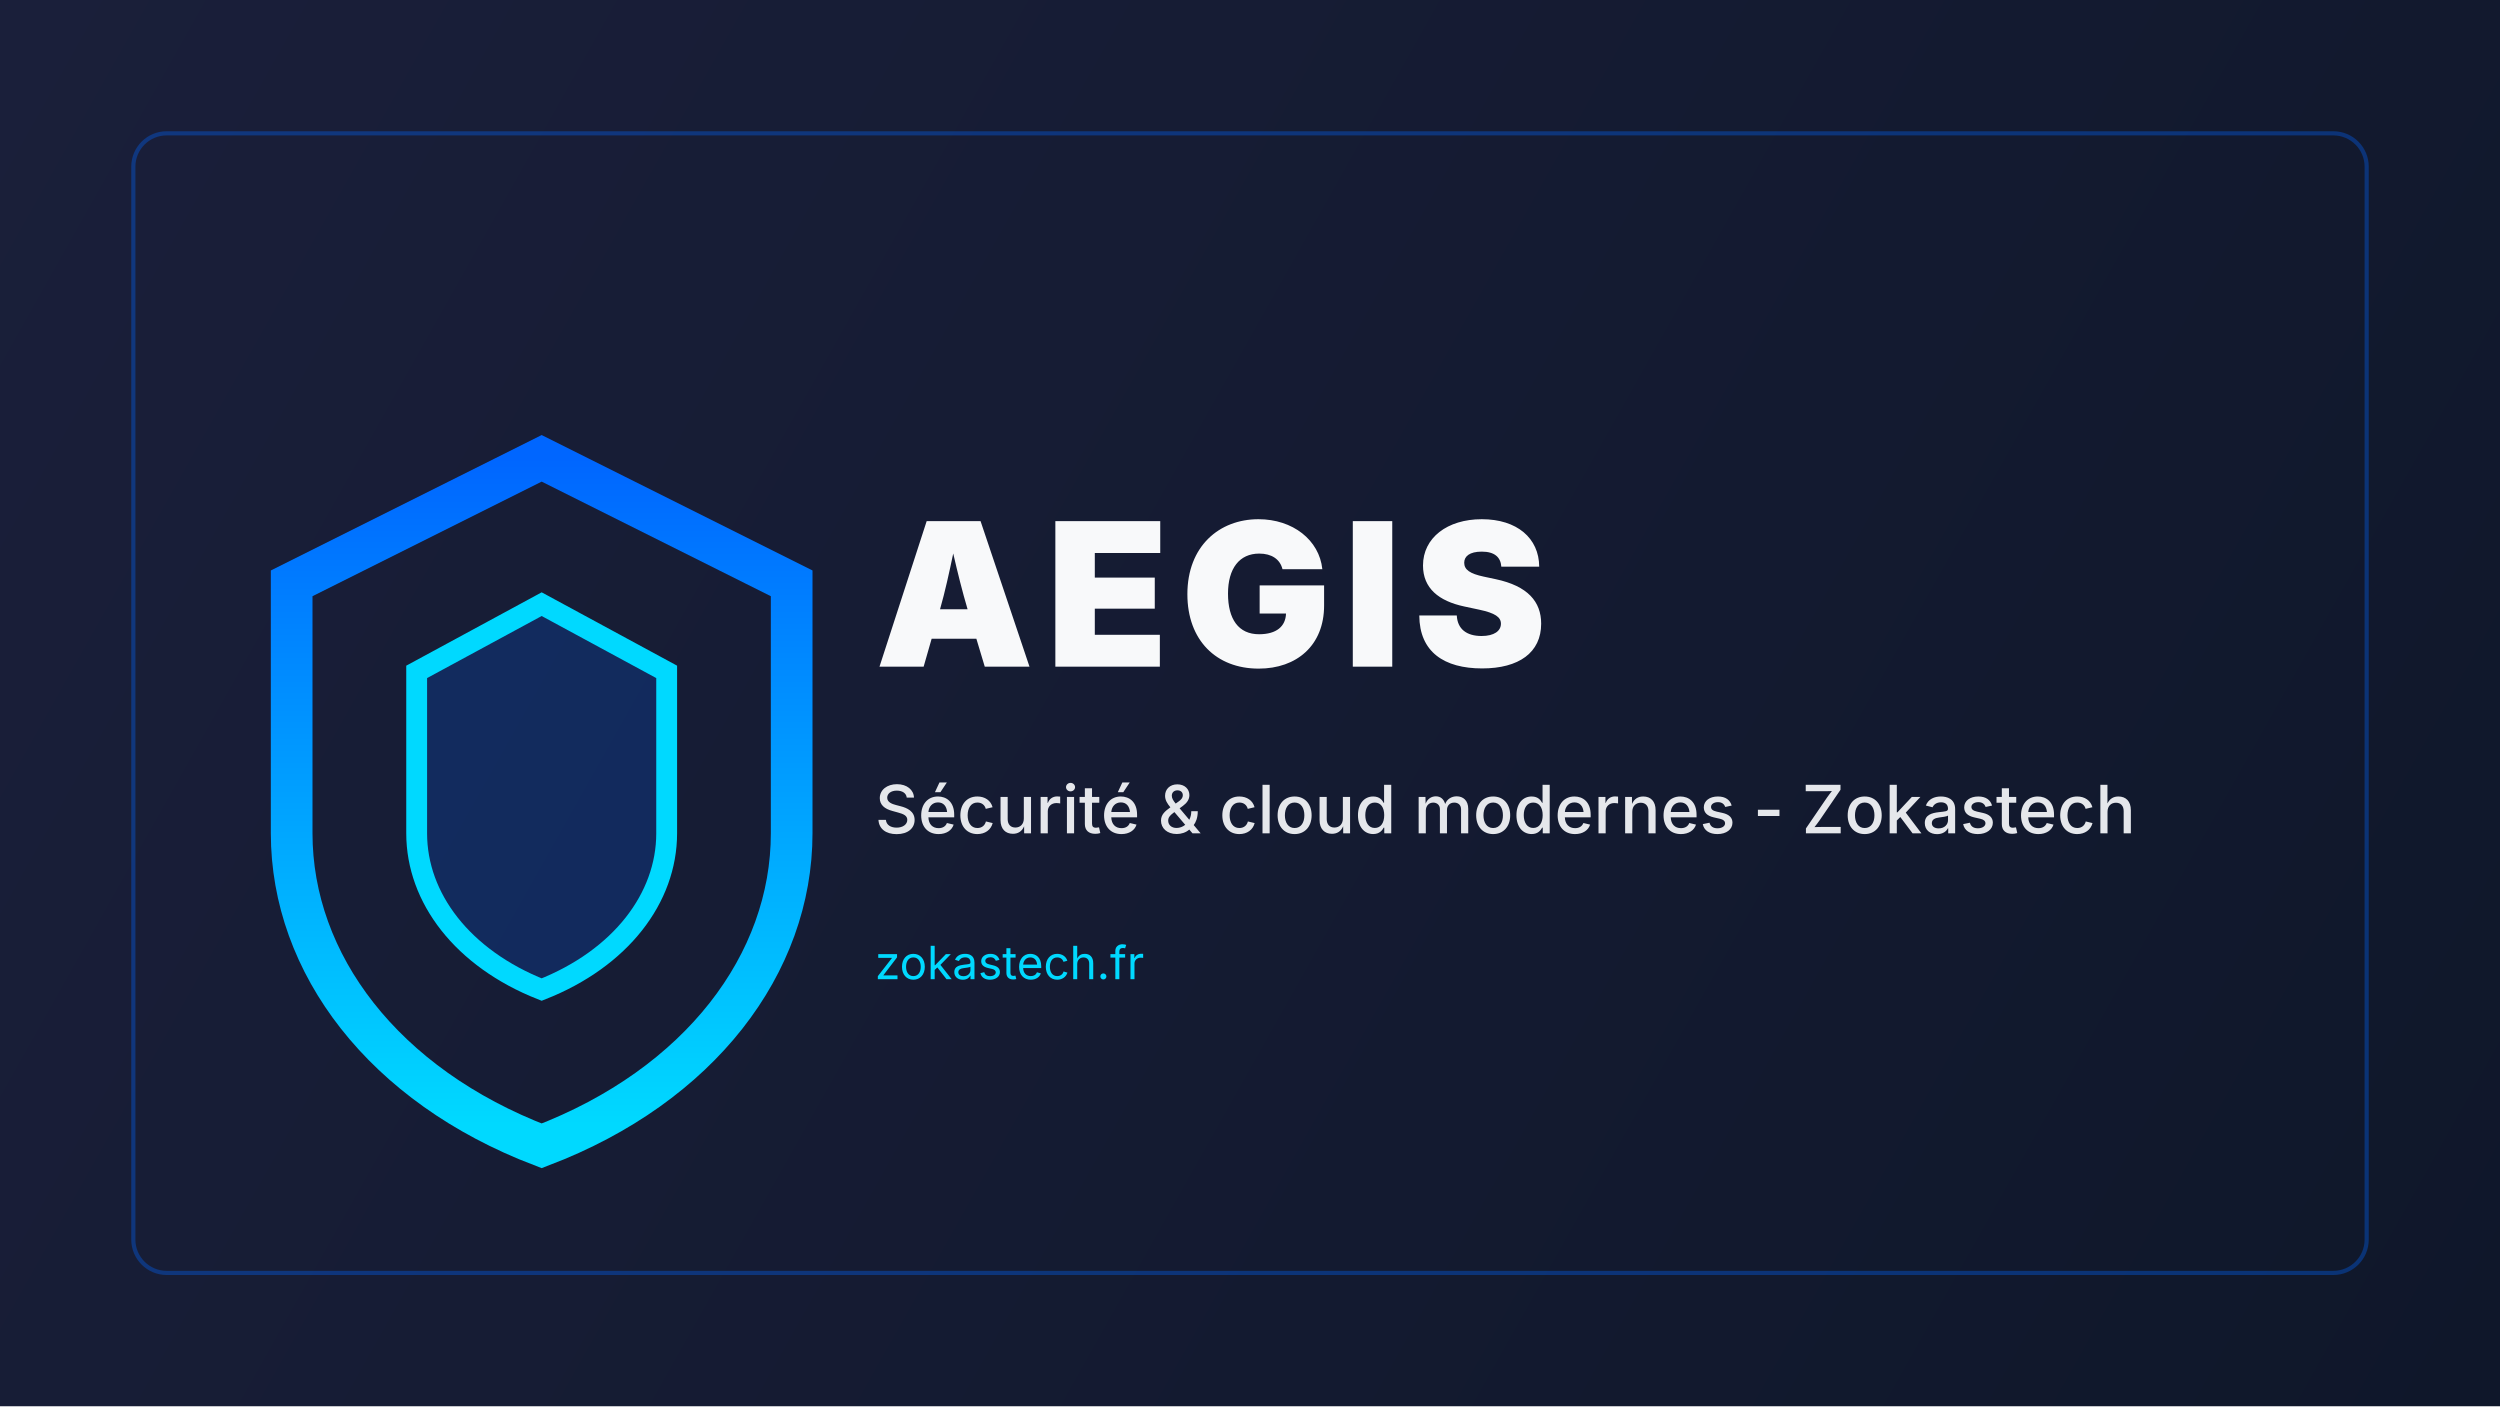
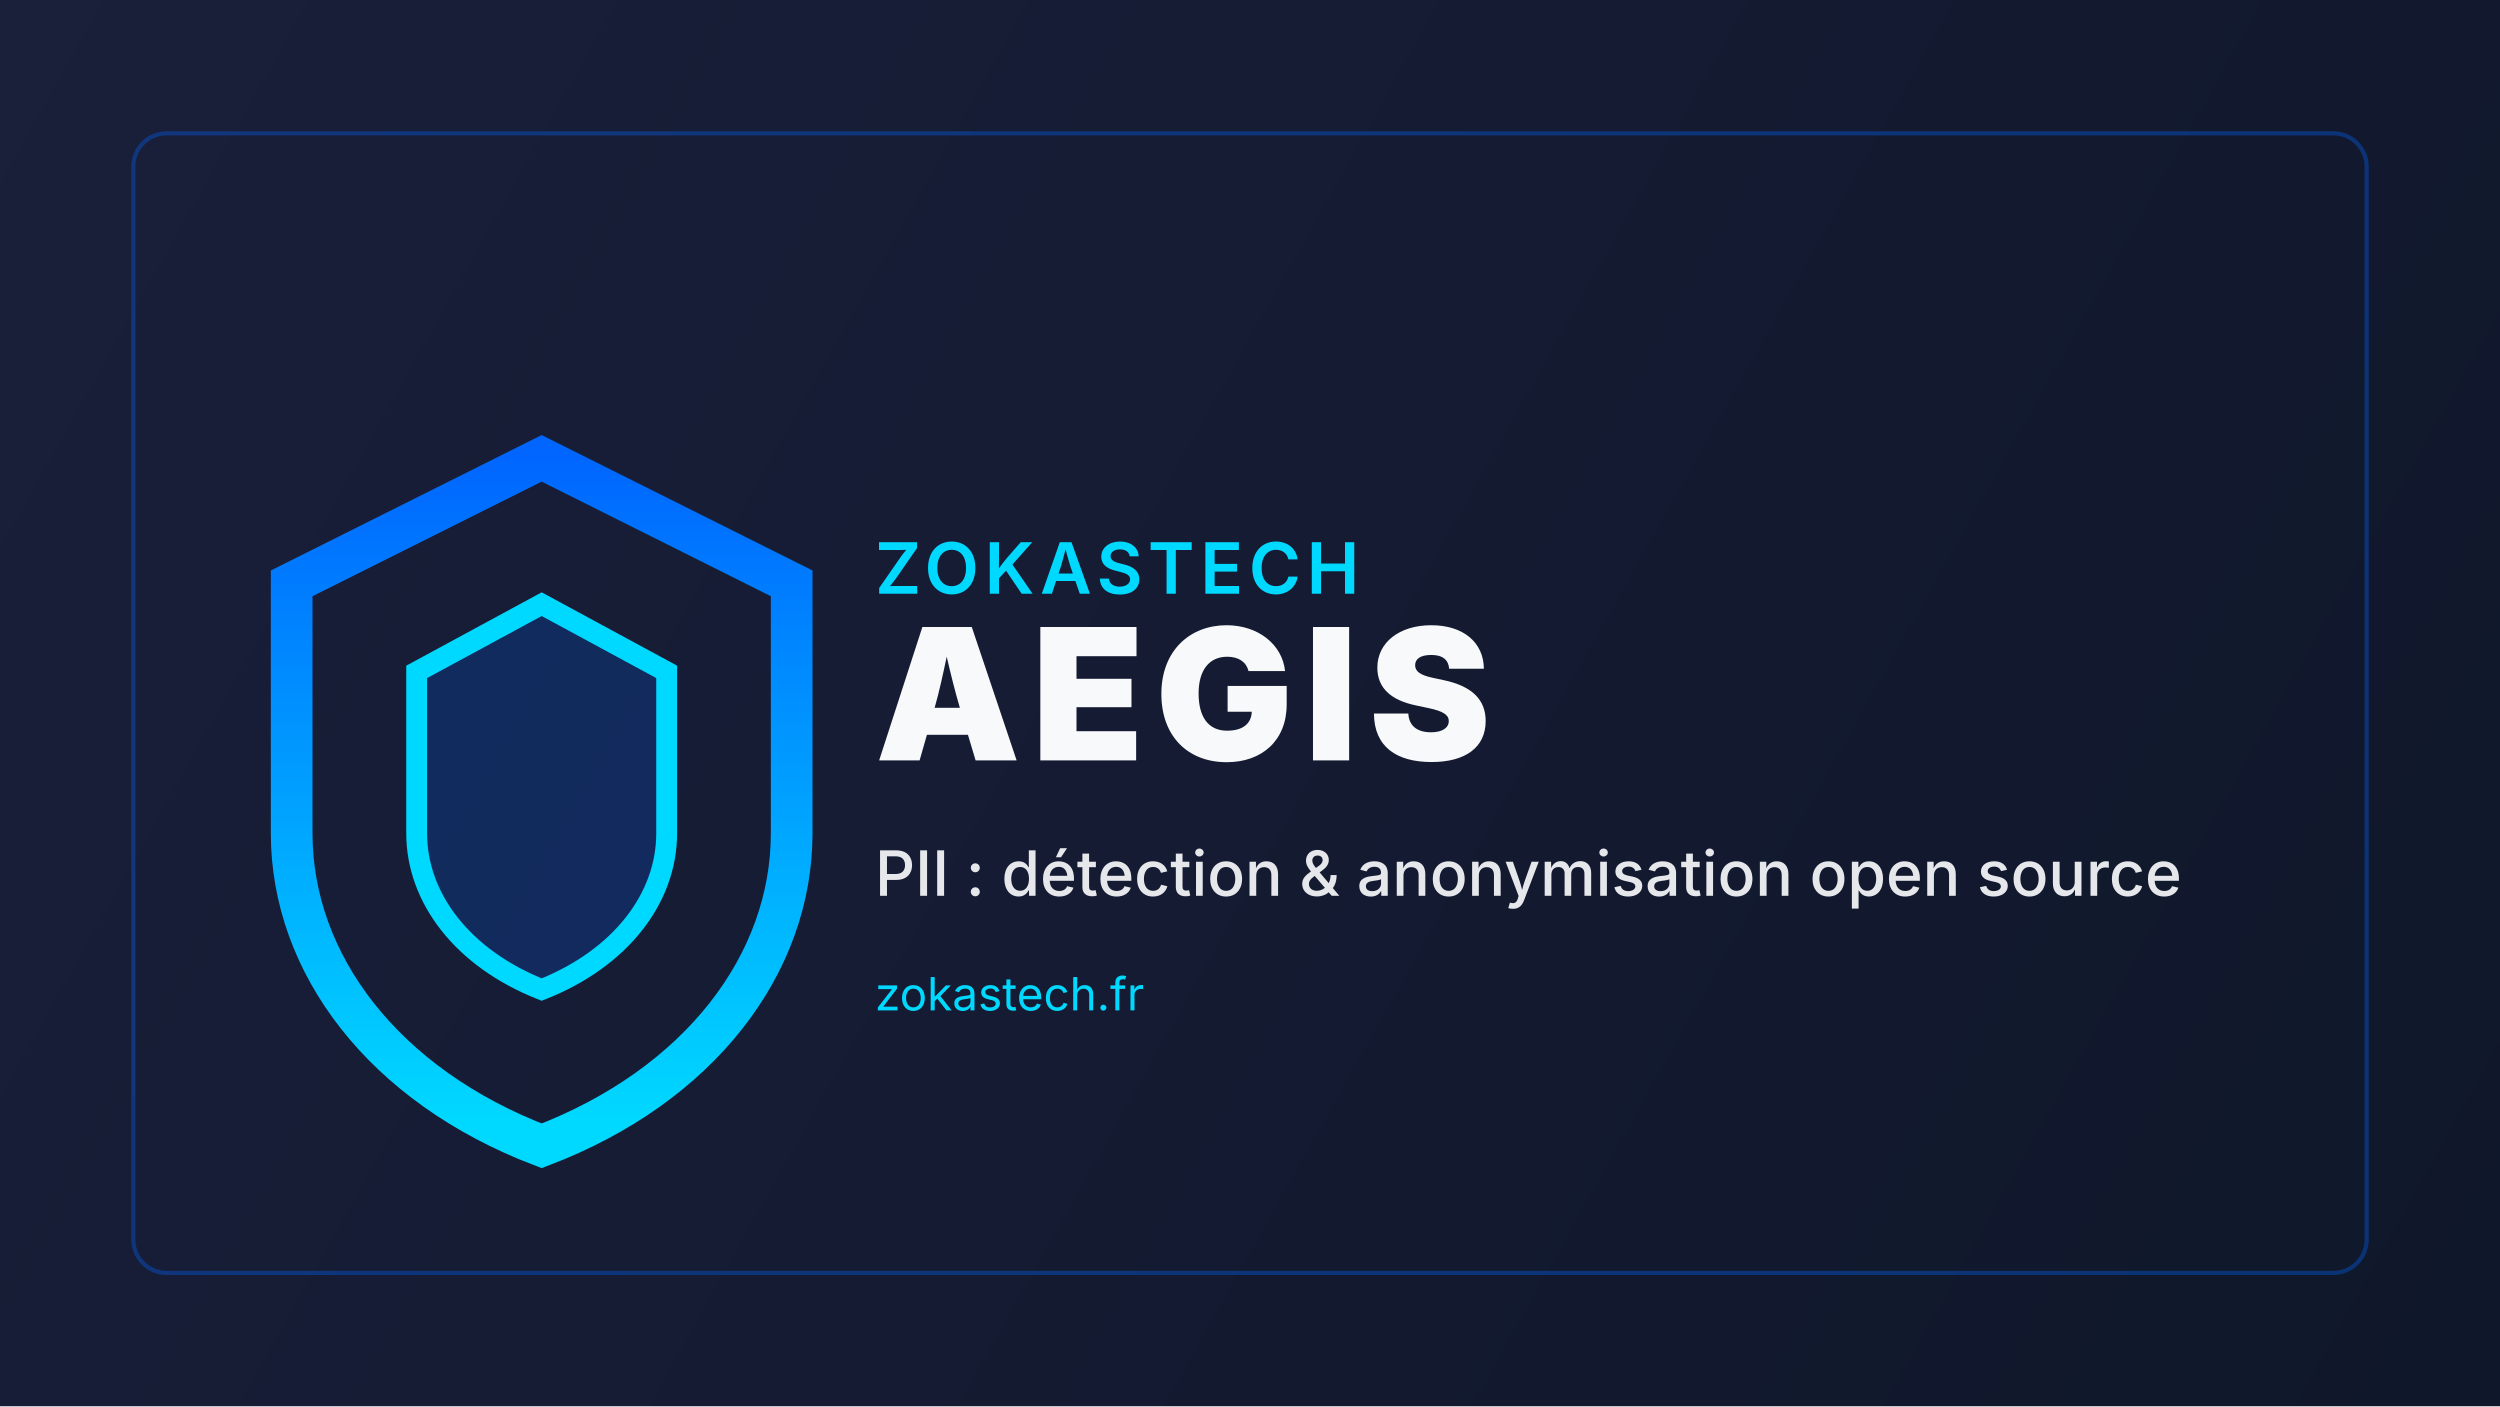
<svg xmlns="http://www.w3.org/2000/svg" width="1200" height="675" viewBox="0 0 1200 675" fill="none">
  <defs>
    <linearGradient id="tw-bg" x1="0" y1="0" x2="1200" y2="675" gradientUnits="userSpaceOnUse">
      <stop stop-color="#1a1f3a" />
      <stop offset="1" stop-color="#0f172a" />
    </linearGradient>
    <linearGradient id="tw-sh" x1="32" y1="4" x2="32" y2="68" gradientUnits="userSpaceOnUse">
      <stop stop-color="#0066ff" />
      <stop offset="1" stop-color="#00d9ff" />
    </linearGradient>
  </defs>
  <rect width="1200" height="675" fill="url(#tw-bg)" />
  <rect x="64" y="64" width="1072" height="547" rx="16" fill="none" stroke="#0066ff" stroke-opacity="0.35" stroke-width="2" />
  <g transform="translate(100 200) scale(5)">
    <path d="M32 4 8 16v24c0 12.5 8.8 24.2 24 30 15.2-5.8 24-17.5 24-30V16L32 4Z" stroke="url(#tw-sh)" stroke-width="4" stroke-linejoin="miter" fill="none" />
    <path d="M32 18 20 24.5V40c0 6.2 4.4 12 12 15 7.6-3 12-8.8 12-15V24.5L32 18Z" fill="#0066ff" fill-opacity="0.2" stroke="#00d9ff" stroke-width="2" stroke-linejoin="miter" />
  </g>
-   <text x="420" y="320" font-family="Inter Tight, Inter, system-ui, sans-serif" font-size="96" font-weight="900" fill="#f8f9fa" letter-spacing="0.06em">AEGIS</text>
-   <text x="420" y="400" font-family="Inter, system-ui, sans-serif" font-size="32" font-weight="500" fill="#e5e7eb">Sécurité &amp; cloud modernes - Zokastech</text>
-   <text x="420" y="470" font-family="Inter, system-ui, sans-serif" font-size="22" fill="#00d9ff">zokastech.fr</text>
+   <text x="420" y="285" font-family="Inter, system-ui, sans-serif" font-size="34" font-weight="600" fill="#00d9ff" letter-spacing="0.08em">ZOKASTECH</text>
+   <text x="420" y="365" font-family="Inter Tight, Inter, system-ui, sans-serif" font-size="88" font-weight="900" fill="#f8f9fa" letter-spacing="0.06em">AEGIS</text>
+   <text x="420" y="430" font-family="Inter, system-ui, sans-serif" font-size="30" font-weight="500" fill="#e5e7eb">PII : détection &amp; anonymisation open source</text>
+   <text x="420" y="485" font-family="Inter, system-ui, sans-serif" font-size="22" fill="#00d9ff">zokastech.fr</text>
</svg>
